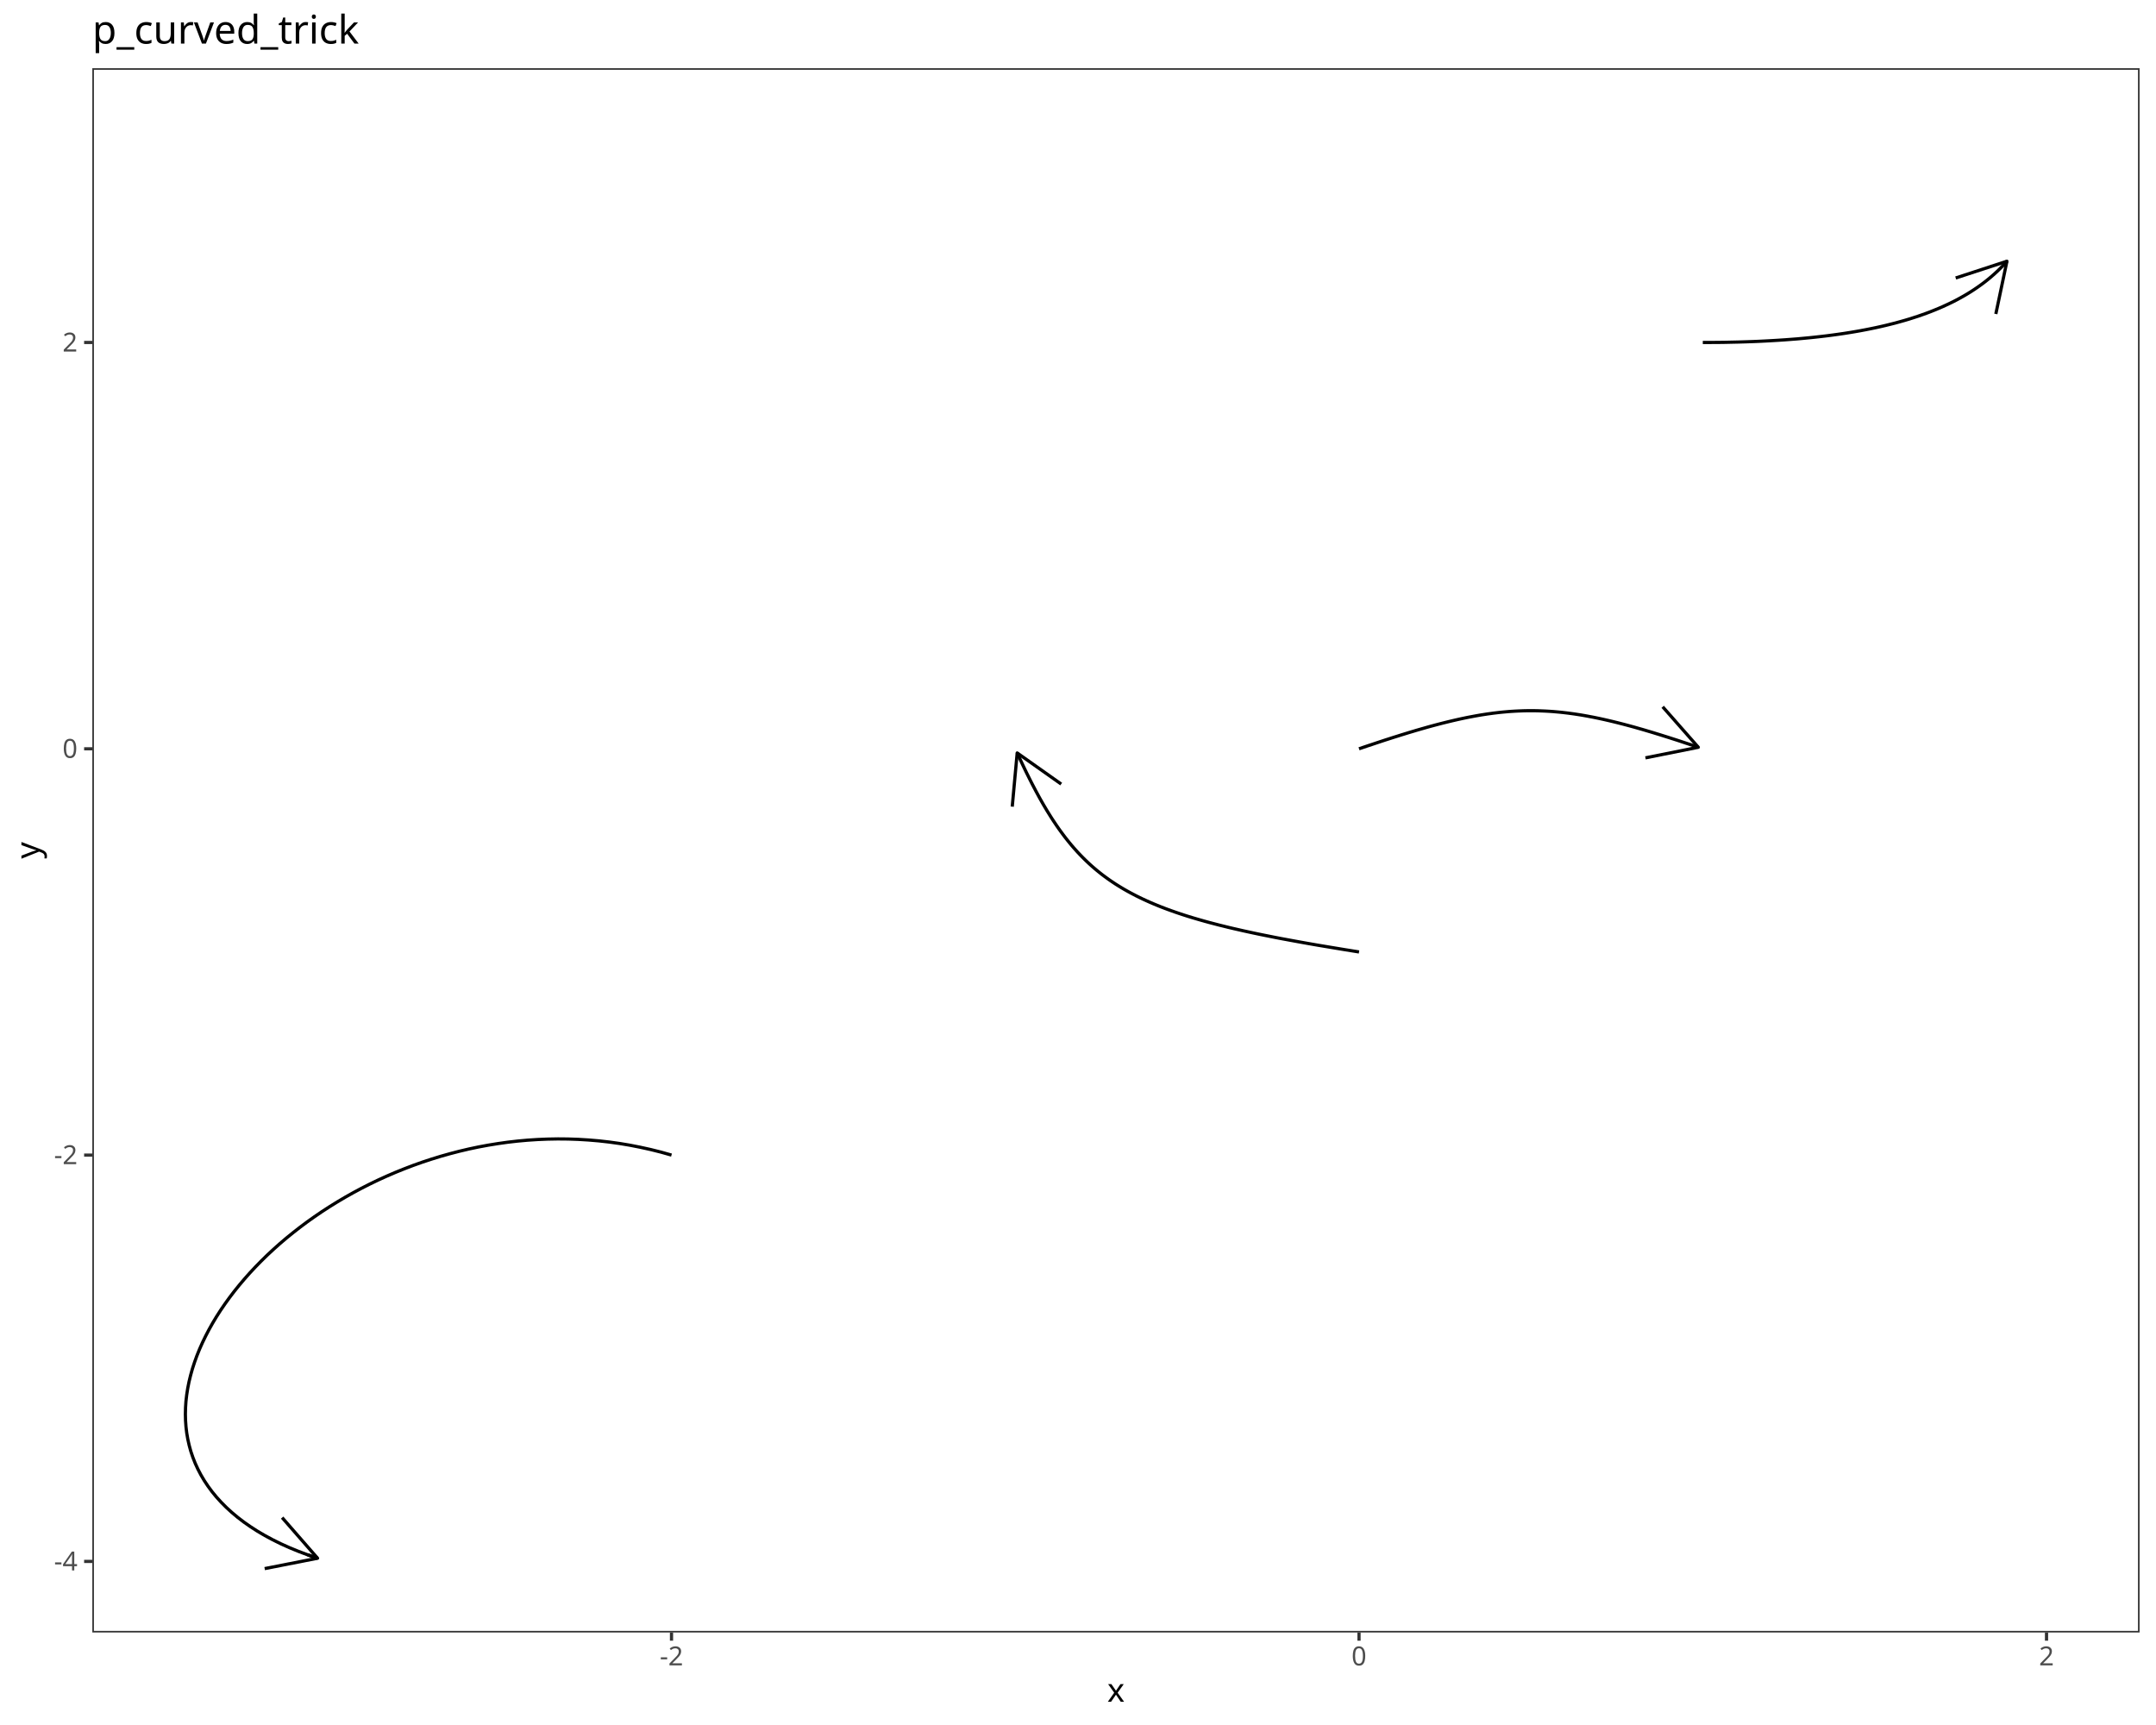
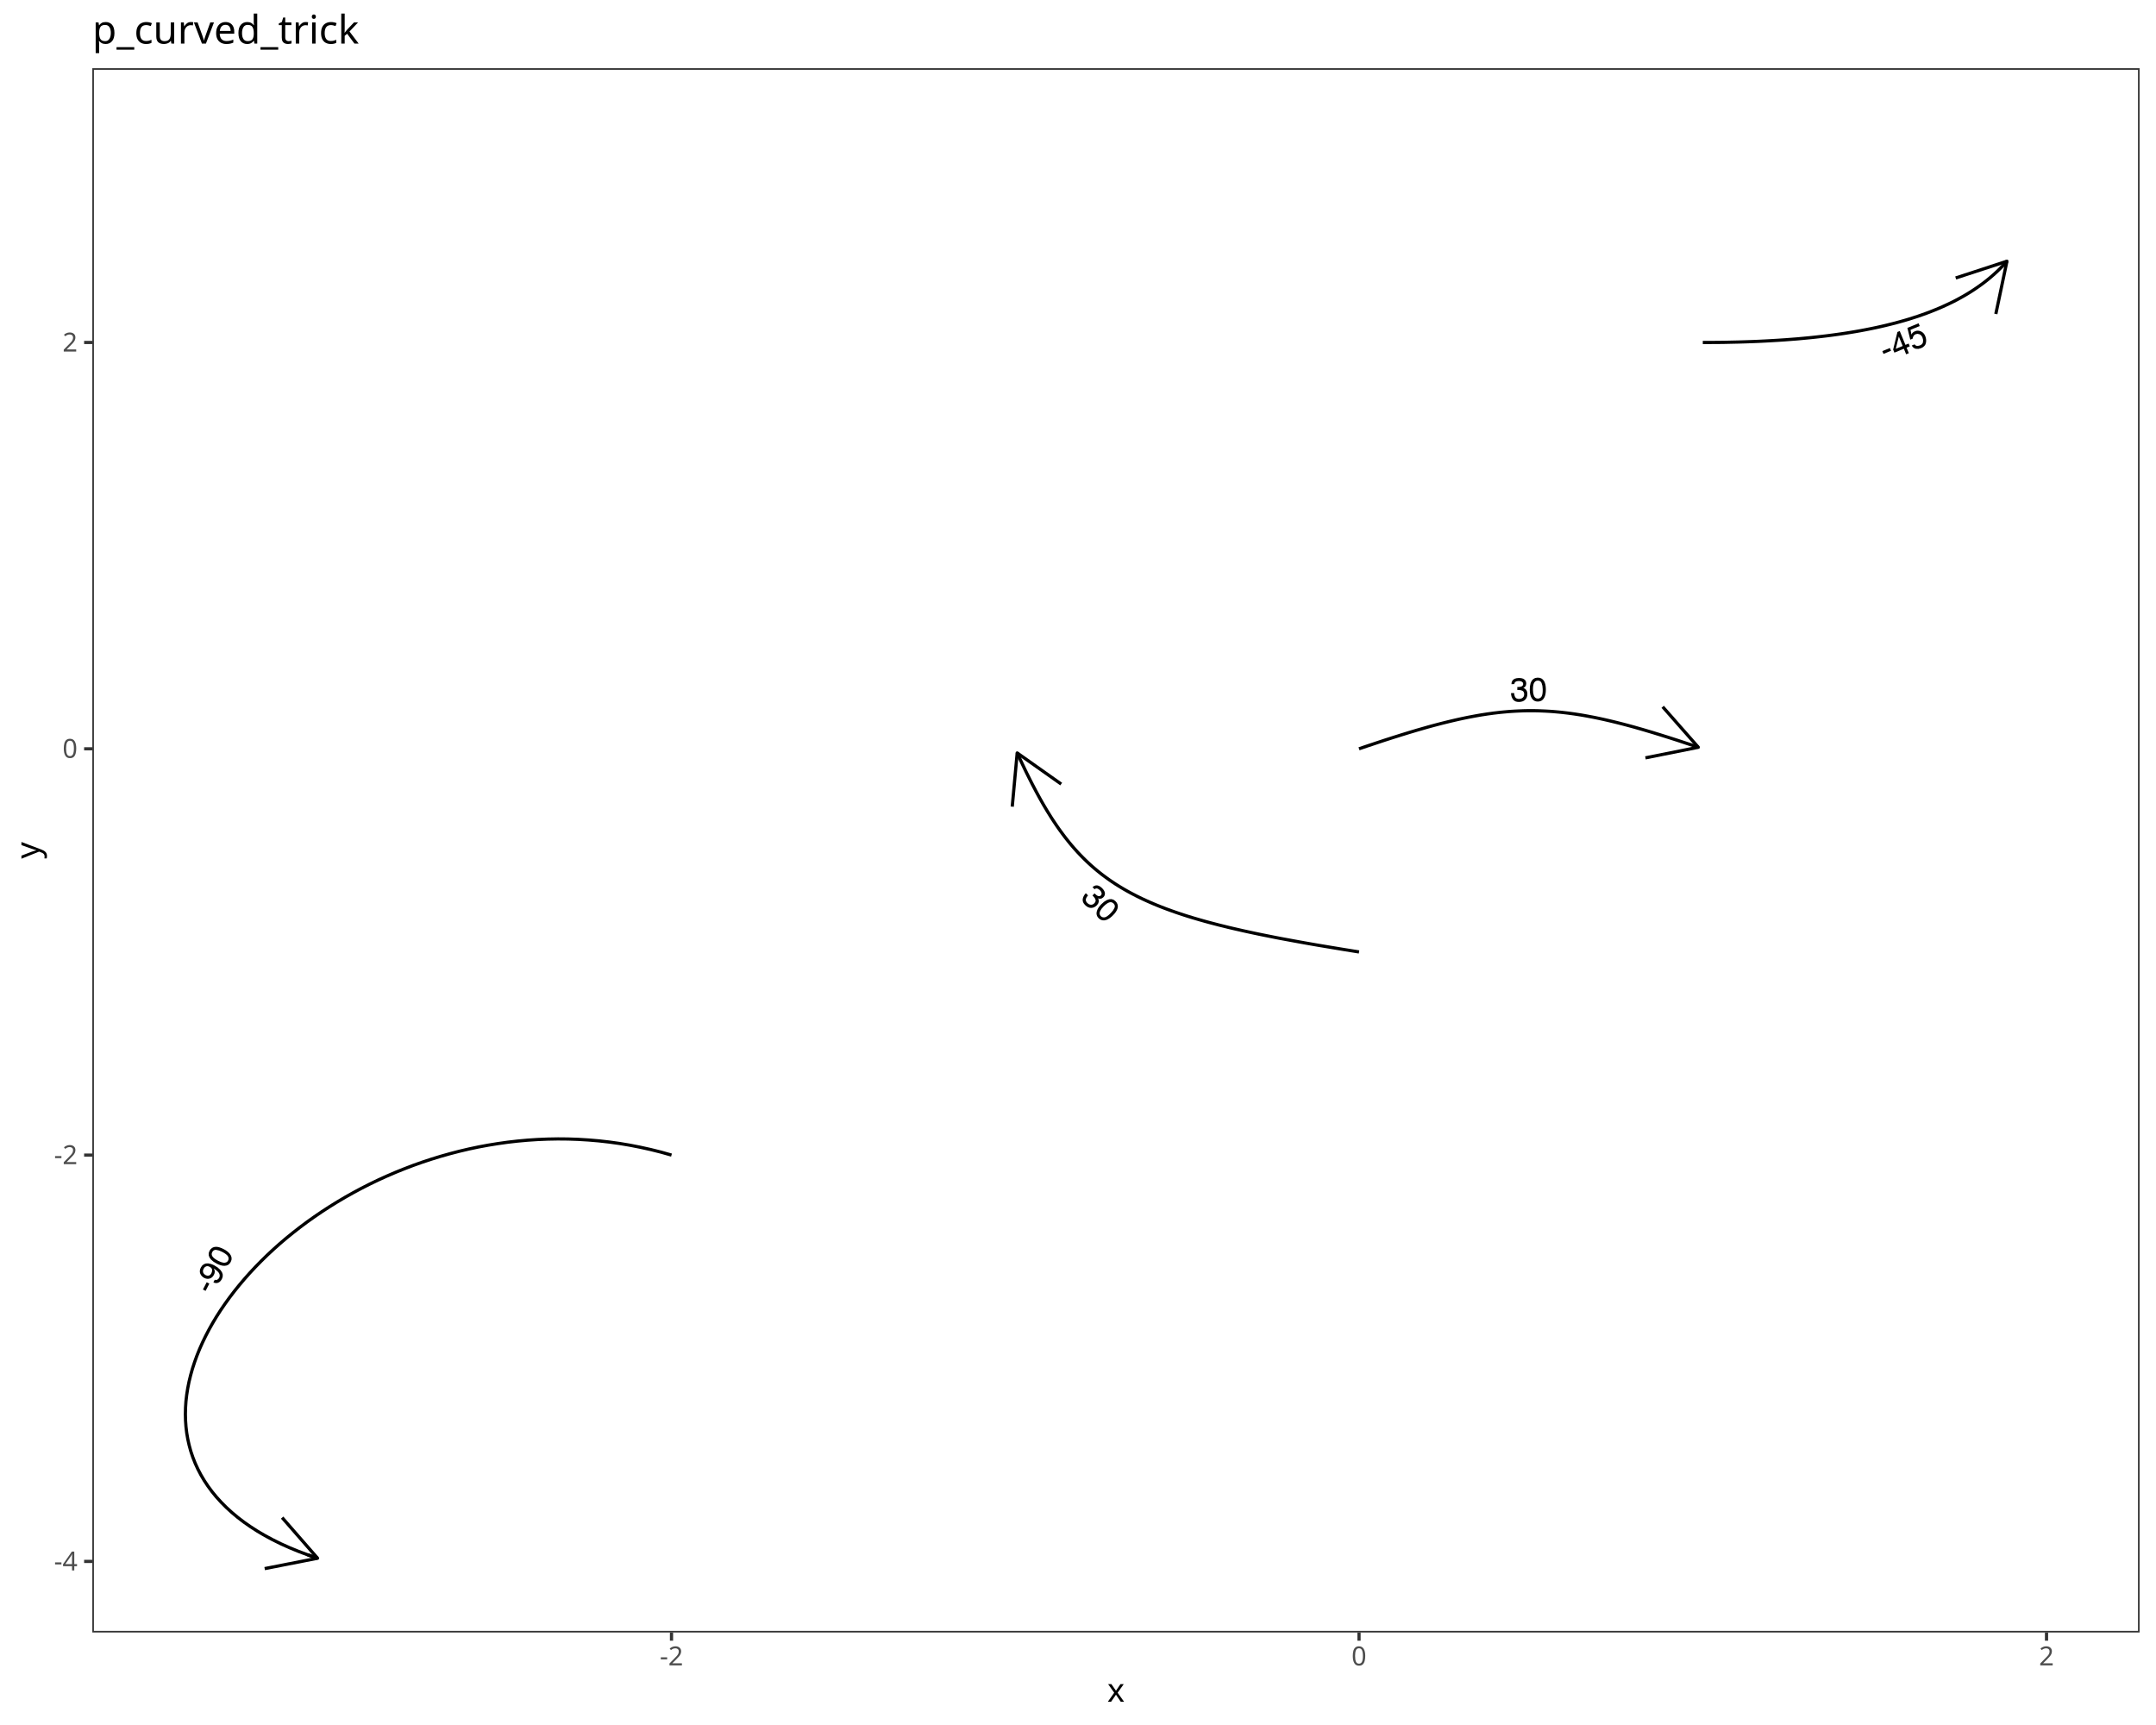
<svg xmlns="http://www.w3.org/2000/svg" class="svglite" data-engine-version="2.0" width="720.00pt" height="576.00pt" viewBox="0 0 720.00 576.00">
  <defs>
    <style type="text/css">
    .svglite line, .svglite polyline, .svglite polygon, .svglite path, .svglite rect, .svglite circle {
      fill: none;
      stroke: #000000;
      stroke-linecap: round;
      stroke-linejoin: round;
      stroke-miterlimit: 10.00;
    }
  </style>
  </defs>
  <rect width="100%" height="100%" style="stroke: none; fill: #FFFFFF;" />
  <defs>
    <clipPath id="cpMC4wMHw3MjAuMDB8MC4wMHw1NzYuMDA=">
      <rect x="0.00" y="0.00" width="720.00" height="576.00" />
    </clipPath>
  </defs>
  <g clip-path="url(#cpMC4wMHw3MjAuMDB8MC4wMHw1NzYuMDA=)">
    <rect x="0.00" y="0.00" width="720.00" height="576.00" style="stroke-width: 1.07; stroke: #FFFFFF; fill: #FFFFFF;" />
  </g>
  <defs>
    <clipPath id="cpMzAuODN8NzE0LjUyfDIyLjc4fDU0NS4xMQ==">
      <rect x="30.83" y="22.78" width="683.69" height="522.33" />
    </clipPath>
  </defs>
  <g clip-path="url(#cpMzAuODN8NzE0LjUyfDIyLjc4fDU0NS4xMQ==)">
    <rect x="30.83" y="22.78" width="683.69" height="522.33" style="stroke-width: 1.07; stroke: none; fill: #FFFFFF;" />
    <polyline points="453.85,250.03 455.34,249.52 456.82,249.02 458.28,248.54 459.71,248.06 461.13,247.59 462.52,247.13 463.90,246.69 465.26,246.25 466.61,245.83 467.93,245.41 469.24,245.01 470.53,244.61 471.81,244.23 473.07,243.85 474.32,243.49 475.55,243.14 476.77,242.79 477.97,242.46 479.16,242.14 480.34,241.83 481.50,241.53 482.66,241.24 483.80,240.96 484.93,240.69 486.05,240.43 487.15,240.18 488.25,239.94 489.34,239.71 490.42,239.49 491.49,239.29 492.56,239.09 493.61,238.90 494.66,238.72 495.70,238.56 496.73,238.40 497.76,238.26 498.78,238.12 499.80,238.00 500.81,237.88 501.82,237.78 502.82,237.69 503.82,237.60 504.82,237.53 505.81,237.47 506.80,237.42 507.79,237.38 508.78,237.34 509.77,237.32 510.75,237.31 511.74,237.31 512.73,237.32 513.71,237.34 514.70,237.38 515.69,237.42 516.68,237.47 517.68,237.53 518.67,237.60 519.67,237.69 520.68,237.78 521.68,237.88 522.70,238.00 523.71,238.12 524.74,238.26 525.76,238.40 526.80,238.56 527.84,238.72 528.89,238.90 529.94,239.09 531.00,239.29 532.07,239.49 533.15,239.71 534.24,239.94 535.34,240.18 536.45,240.43 537.57,240.69 538.70,240.96 539.84,241.24 540.99,241.53 542.16,241.83 543.33,242.14 544.52,242.46 545.73,242.79 546.95,243.14 548.18,243.49 549.42,243.85 550.68,244.23 551.96,244.61 553.25,245.01 554.56,245.41 555.89,245.83 557.23,246.25 558.59,246.69 559.97,247.13 561.37,247.59 562.78,248.06 564.22,248.54 565.68,249.02 567.15,249.52 " style="stroke-width: 1.07; stroke-linecap: butt;" />
    <polyline points="565.68,249.02 567.15,249.52 " style="stroke-width: 1.07; stroke-linecap: butt;" />
    <polyline points="549.50,253.06 567.15,249.52 555.26,236.01 " style="stroke-width: 1.07; stroke-linecap: butt;" />
+     <path d="M 506.65 234.35 L 506.10 234.20 L 505.65 233.93 L 505.28 233.56 L 505.00 233.10 L 504.79 232.60 L 504.66 232.04 L 504.61 231.44 L 505.64 231.42 L 505.76 232.18 L 505.95 232.70 L 506.18 233.01 L 506.49 233.23 L 506.88 233.35 L 507.34 233.39 L 508.03 233.27 L 508.56 232.94 L 508.91 232.45 L 509.01 231.84 L 508.97 231.46 L 508.87 231.14 L 508.71 230.89 L 508.49 230.69 L 507.90 230.46 L 507.12 230.39 L 506.92 230.40 L 506.72 230.40 L 506.70 229.40 L 506.95 229.40 L 507.18 229.39 L 507.67 229.35 L 508.07 229.23 L 508.34 229.08 L 508.53 228.88 L 508.64 228.64 L 508.67 228.35 L 508.56 227.93 L 508.24 227.64 L 507.79 227.45 L 507.28 227.39 L 506.83 227.42 L 506.46 227.50 L 506.17 227.63 L 505.94 227.81 L 505.79 228.07 L 505.72 228.42 L 504.75 228.44 L 504.83 227.81 L 505.07 227.28 L 505.42 226.90 L 505.89 226.63 L 506.47 226.46 L 507.17 226.39 L 507.73 226.41 L 508.22 226.49 L 508.65 226.63 L 509.00 226.84 L 509.30 227.10 L 509.51 227.42 L 509.64 227.80 L 509.69 228.23 L 509.60 228.83 L 509.32 229.30 L 509.05 229.54 L 508.72 229.72 L 509.28 229.98 L 509.70 230.40 L 509.97 230.96 L 510.07 231.65 L 510.03 232.21 L 509.91 232.73 L 509.69 233.19 L 509.37 233.60 L 508.97 233.94 L 508.49 234.18 L 507.93 234.33 L 507.30 234.39 Z" style="fill-rule: nonzero; fill: #000000; stroke-width: 0.75; stroke: none;" />
+     <path d="M 514.16 226.33 L 514.76 226.55 L 515.26 226.93 L 515.67 227.47 L 515.90 227.99 L 516.08 228.60 L 516.19 229.30 L 516.24 230.10 L 516.22 230.86 L 516.15 231.55 L 516.01 232.18 L 515.82 232.74 L 515.43 233.39 L 514.94 233.87 L 514.32 234.16 L 513.60 234.26 L 512.94 234.20 L 512.37 233.98 L 511.89 233.61 L 511.50 233.09 L 511.23 232.54 L 511.04 231.91 L 510.92 231.18 L 510.87 230.37 L 510.93 229.13 L 511.16 228.08 L 511.53 227.30 L 512.04 226.74 L 512.68 226.39 L 513.46 226.27 ZM 513.94 233.22 L 514.26 233.09 L 514.55 232.89 L 514.79 232.60 L 514.98 232.20 L 515.11 231.66 L 515.18 230.97 L 515.19 230.15 L 515.09 229.00 L 514.82 228.07 L 514.61 227.71 L 514.33 227.46 L 513.97 227.31 L 513.54 227.26 L 513.13 227.32 L 512.78 227.48 L 512.50 227.73 L 512.27 228.07 L 512.11 228.51 L 512.00 229.05 L 511.94 229.67 L 511.93 230.39 L 512.01 231.42 L 512.22 232.23 L 512.46 232.69 L 512.77 233.02 L 513.14 233.21 L 513.58 233.27 Z" style="fill-rule: nonzero; fill: #000000; stroke-width: 0.75; stroke: none;" />
    <polyline points="453.85,317.87 451.49,317.49 449.17,317.12 446.89,316.74 444.65,316.37 442.44,316.00 440.27,315.64 438.14,315.27 436.04,314.90 433.98,314.53 431.95,314.16 429.95,313.79 427.99,313.43 426.07,313.06 424.17,312.68 422.31,312.31 420.48,311.94 418.68,311.56 416.92,311.18 415.18,310.80 413.48,310.41 411.81,310.03 410.16,309.64 408.55,309.24 406.96,308.85 405.40,308.44 403.87,308.04 402.37,307.63 400.89,307.21 399.44,306.79 398.02,306.37 396.62,305.94 395.25,305.50 393.91,305.06 392.59,304.61 391.29,304.15 390.01,303.69 388.76,303.22 387.54,302.75 386.33,302.26 385.15,301.77 383.99,301.27 382.85,300.76 381.73,300.25 380.63,299.72 379.55,299.19 378.49,298.64 377.45,298.09 376.43,297.53 375.42,296.96 374.43,296.37 373.47,295.78 372.51,295.18 371.58,294.56 370.66,293.94 369.76,293.30 368.87,292.65 367.99,291.99 367.13,291.31 366.29,290.63 365.46,289.93 364.64,289.22 363.83,288.49 363.04,287.75 362.26,287.00 361.49,286.23 360.73,285.45 359.98,284.66 359.24,283.84 358.51,283.02 357.79,282.18 357.08,281.32 356.38,280.45 355.68,279.56 355.00,278.66 354.32,277.74 353.64,276.80 352.98,275.85 352.32,274.87 351.66,273.89 351.01,272.88 350.37,271.85 349.72,270.81 349.09,269.75 348.45,268.67 347.82,267.57 347.19,266.45 346.57,265.31 345.94,264.15 345.32,262.97 344.69,261.77 344.07,260.55 343.45,259.31 342.82,258.05 342.20,256.77 341.58,255.47 340.95,254.14 340.32,252.79 339.69,251.42 " style="stroke-width: 1.07; stroke-linecap: butt;" />
    <polyline points="340.32,252.79 339.69,251.42 " style="stroke-width: 1.07; stroke-linecap: butt;" />
    <polyline points="354.39,261.81 339.69,251.42 338.04,269.35 " style="stroke-width: 1.07; stroke-linecap: butt;" />
+     <path d="M 361.98 301.75 L 361.70 301.25 L 361.57 300.74 L 361.58 300.21 L 361.70 299.69 L 361.92 299.19 L 362.22 298.71 L 362.61 298.25 L 363.35 298.97 L 362.89 299.59 L 362.66 300.09 L 362.60 300.47 L 362.66 300.84 L 362.84 301.21 L 363.14 301.56 L 363.71 301.97 L 364.32 302.12 L 364.91 302.02 L 365.42 301.66 L 365.66 301.37 L 365.82 301.07 L 365.89 300.78 L 365.87 300.48 L 365.62 299.90 L 365.12 299.30 L 364.98 299.16 L 364.83 299.02 L 365.53 298.30 L 365.71 298.48 L 365.88 298.64 L 366.26 298.96 L 366.61 299.16 L 366.91 299.24 L 367.19 299.24 L 367.44 299.15 L 367.67 298.97 L 367.88 298.60 L 367.87 298.16 L 367.69 297.71 L 367.37 297.30 L 367.03 297.01 L 366.71 296.80 L 366.42 296.68 L 366.14 296.65 L 365.84 296.72 L 365.54 296.92 L 364.85 296.24 L 365.35 295.86 L 365.90 295.66 L 366.41 295.64 L 366.93 295.78 L 367.46 296.07 L 368.00 296.52 L 368.38 296.93 L 368.67 297.34 L 368.87 297.74 L 368.97 298.14 L 368.99 298.54 L 368.91 298.91 L 368.74 299.27 L 368.46 299.61 L 367.98 299.97 L 367.44 300.10 L 367.09 300.08 L 366.72 299.96 L 366.93 300.54 L 366.93 301.14 L 366.72 301.73 L 366.30 302.28 L 365.87 302.65 L 365.42 302.92 L 364.94 303.09 L 364.42 303.16 L 363.90 303.11 L 363.39 302.94 L 362.89 302.65 L 362.40 302.23 Z" style="fill-rule: nonzero; fill: #000000; stroke-width: 0.75; stroke: none;" />
+     <path d="M 372.96 301.45 L 373.22 302.04 L 373.31 302.66 L 373.21 303.33 L 373.00 303.86 L 372.69 304.41 L 372.27 304.99 L 371.73 305.58 L 371.19 306.10 L 370.64 306.54 L 370.10 306.88 L 369.57 307.14 L 368.83 307.32 L 368.14 307.30 L 367.51 307.07 L 366.92 306.63 L 366.50 306.12 L 366.26 305.56 L 366.18 304.96 L 366.28 304.31 L 366.48 303.74 L 366.80 303.15 L 367.23 302.56 L 367.77 301.95 L 368.70 301.12 L 369.61 300.55 L 370.43 300.27 L 371.18 300.23 L 371.88 300.44 L 372.51 300.91 ZM 367.91 306.14 L 368.22 306.28 L 368.57 306.33 L 368.94 306.31 L 369.36 306.16 L 369.84 305.87 L 370.37 305.44 L 370.96 304.87 L 371.71 303.99 L 372.19 303.14 L 372.30 302.74 L 372.28 302.36 L 372.13 302.01 L 371.86 301.67 L 371.53 301.42 L 371.18 301.28 L 370.80 301.25 L 370.39 301.34 L 369.97 301.53 L 369.51 301.83 L 369.02 302.22 L 368.50 302.72 L 367.83 303.50 L 367.40 304.22 L 367.24 304.71 L 367.23 305.16 L 367.35 305.56 L 367.62 305.91 Z" style="fill-rule: nonzero; fill: #000000; stroke-width: 0.75; stroke: none;" />
    <polyline points="568.65,114.36 571.09,114.35 573.51,114.34 575.90,114.31 578.25,114.26 580.58,114.21 582.88,114.14 585.16,114.06 587.40,113.97 589.62,113.86 591.80,113.74 593.96,113.61 596.09,113.47 598.20,113.31 600.27,113.15 602.32,112.96 604.34,112.77 606.33,112.56 608.29,112.34 610.23,112.11 612.14,111.86 614.02,111.60 615.87,111.33 617.70,111.04 619.50,110.74 621.27,110.43 623.01,110.10 624.73,109.76 626.43,109.41 628.09,109.04 629.73,108.66 631.34,108.26 632.93,107.86 634.49,107.43 636.02,107.00 637.53,106.55 639.01,106.08 640.46,105.61 641.89,105.11 643.29,104.61 644.67,104.09 646.02,103.55 647.35,103.00 648.65,102.44 649.92,101.86 651.17,101.27 652.40,100.67 653.60,100.05 654.77,99.41 655.92,98.76 657.04,98.10 658.14,97.42 659.22,96.72 660.27,96.01 661.29,95.29 662.30,94.55 663.27,93.80 664.23,93.03 665.15,92.25 666.06,91.45 666.94,90.64 667.79,89.81 668.63,88.96 669.44,88.10 670.22,87.23 " style="stroke-width: 1.07; stroke-linecap: butt;" />
    <polyline points="669.44,88.10 670.22,87.23 " style="stroke-width: 1.07; stroke-linecap: butt;" />
    <polyline points="666.51,104.84 670.22,87.23 653.11,92.82 " style="stroke-width: 1.07; stroke-linecap: butt;" />
+     <path d="M 631.13 116.21 L 631.51 117.13 L 629.00 118.17 L 628.62 117.24 Z" style="fill-rule: nonzero; fill: #000000; stroke-width: 0.75; stroke: none;" />
+     <path d="M 634.11 112.37 L 633.10 116.48 L 635.41 115.53 ZM 635.80 116.45 L 632.64 117.75 L 632.22 116.73 L 633.65 110.85 L 634.42 110.54 L 636.32 115.16 L 637.39 114.72 L 637.77 115.64 L 636.70 116.08 L 637.46 117.93 L 636.56 118.30 Z" style="fill-rule: nonzero; fill: #000000; stroke-width: 0.75; stroke: none;" />
+     <path d="M 639.57 115.22 L 639.81 115.39 L 640.10 115.48 L 640.44 115.49 L 640.81 115.44 L 641.22 115.31 L 641.58 115.12 L 641.87 114.87 L 642.07 114.58 L 642.18 114.24 L 642.22 113.49 L 642.03 112.76 L 641.84 112.36 L 641.60 112.04 L 641.33 111.79 L 641.02 111.62 L 640.37 111.47 L 639.73 111.60 L 639.31 111.84 L 639.03 112.19 L 638.84 112.61 L 638.72 113.09 L 637.94 113.41 L 636.97 109.49 L 640.71 107.95 L 641.09 108.87 L 638.03 110.13 L 638.32 111.70 L 638.66 111.17 L 639.04 110.85 L 639.51 110.61 L 640.01 110.45 L 640.50 110.41 L 640.99 110.48 L 641.49 110.65 L 641.95 110.91 L 642.35 111.26 L 642.68 111.70 L 642.94 112.22 L 643.13 112.80 L 643.23 113.38 L 643.24 113.97 L 643.15 114.55 L 642.96 115.09 L 642.62 115.55 L 642.14 115.95 L 641.51 116.27 L 640.64 116.50 L 639.77 116.46 L 639.37 116.32 L 639.01 116.09 L 638.70 115.78 L 638.44 115.37 L 639.38 114.98 Z" style="fill-rule: nonzero; fill: #000000; stroke-width: 0.75; stroke: none;" />
    <polyline points="224.25,385.70 220.78,384.72 217.30,383.85 213.82,383.08 210.35,382.40 206.89,381.82 203.43,381.34 199.98,380.95 196.55,380.66 193.12,380.45 189.70,380.33 186.30,380.30 182.92,380.36 179.55,380.50 176.20,380.72 172.87,381.02 169.56,381.40 166.28,381.86 163.02,382.39 159.78,382.99 156.57,383.67 153.39,384.42 150.24,385.24 147.12,386.12 144.04,387.07 140.98,388.08 137.97,389.15 134.99,390.29 132.04,391.48 129.14,392.73 126.28,394.03 123.46,395.39 120.69,396.80 117.96,398.26 115.28,399.77 112.64,401.33 110.06,402.93 107.53,404.57 105.05,406.26 102.62,407.98 100.25,409.75 97.94,411.55 95.68,413.38 93.48,415.25 91.35,417.15 89.27,419.08 87.27,421.04 85.32,423.03 83.44,425.04 81.64,427.07 79.90,429.13 78.23,431.20 76.63,433.30 75.11,435.41 73.66,437.53 72.29,439.67 71.00,441.82 69.79,443.98 68.66,446.15 67.61,448.32 66.64,450.50 65.76,452.68 64.97,454.87 64.26,457.05 63.65,459.23 63.12,461.41 62.69,463.58 62.35,465.75 62.10,467.91 61.96,470.06 61.91,472.19 61.96,474.31 62.11,476.42 62.36,478.51 62.72,480.58 63.18,482.63 63.74,484.66 64.42,486.66 65.20,488.64 66.10,490.59 67.11,492.52 68.23,494.41 69.47,496.27 70.82,498.10 72.29,499.89 73.88,501.64 75.59,503.36 77.42,505.03 79.38,506.67 81.46,508.26 83.67,509.80 86.00,511.30 88.47,512.75 91.06,514.14 93.79,515.49 96.65,516.78 99.65,518.01 102.78,519.19 106.05,520.31 " style="stroke-width: 1.07; stroke-linecap: butt;" />
    <polyline points="102.78,519.19 106.05,520.31 " style="stroke-width: 1.07; stroke-linecap: butt;" />
    <polyline points="88.39,523.78 106.05,520.31 94.22,506.75 " style="stroke-width: 1.07; stroke-linecap: butt;" />
+     <path d="M 69.02 428.17 L 69.91 428.63 L 68.66 431.04 L 67.77 430.58 Z" style="fill-rule: nonzero; fill: #000000; stroke-width: 0.75; stroke: none;" />
+     <path d="M 72.00 427.39 L 72.28 427.39 L 72.54 427.31 L 72.79 427.15 L 73.02 426.92 L 73.21 426.62 L 73.33 426.30 L 73.37 425.97 L 73.34 425.64 L 73.23 425.29 L 73.00 424.91 L 72.61 424.49 L 72.06 424.03 L 71.36 423.53 L 71.64 424.08 L 71.72 424.63 L 71.65 425.15 L 71.45 425.65 L 71.17 426.11 L 70.84 426.47 L 70.46 426.74 L 70.04 426.92 L 69.58 427.01 L 69.12 427.00 L 68.65 426.90 L 68.18 426.70 L 67.76 426.43 L 67.40 426.11 L 67.11 425.73 L 66.88 425.30 L 66.75 424.82 L 66.74 424.31 L 66.84 423.79 L 67.08 423.24 L 67.52 422.58 L 68.08 422.14 L 68.74 421.90 L 69.51 421.86 L 70.48 422.06 L 71.55 422.52 L 72.70 423.23 L 73.60 424.06 L 74.12 424.80 L 74.38 425.55 L 74.37 426.30 L 74.11 427.05 L 73.83 427.51 L 73.52 427.88 L 73.18 428.15 L 72.81 428.33 L 72.42 428.42 L 72.03 428.43 L 71.64 428.35 L 71.26 428.19 L 71.72 427.31 ZM 70.81 424.54 L 70.83 423.97 L 70.75 423.69 L 70.58 423.43 L 70.33 423.20 L 70.00 423.00 L 69.68 422.86 L 69.37 422.79 L 69.08 422.80 L 68.81 422.87 L 68.34 423.17 L 67.98 423.67 L 67.77 424.29 L 67.83 424.88 L 68.12 425.38 L 68.63 425.77 L 69.20 425.97 L 69.74 425.94 L 69.99 425.83 L 70.22 425.65 L 70.44 425.39 L 70.63 425.07 Z" style="fill-rule: nonzero; fill: #000000; stroke-width: 0.75; stroke: none;" />
+     <path d="M 70.35 417.10 L 70.84 416.68 L 71.41 416.42 L 72.08 416.32 L 72.65 416.36 L 73.27 416.50 L 73.94 416.74 L 74.66 417.08 L 75.32 417.45 L 75.89 417.85 L 76.37 418.26 L 76.77 418.70 L 77.17 419.36 L 77.34 420.02 L 77.31 420.70 L 77.05 421.38 L 76.68 421.93 L 76.22 422.33 L 75.66 422.57 L 75.01 422.67 L 74.41 422.64 L 73.76 422.50 L 73.06 422.26 L 72.32 421.92 L 71.26 421.27 L 70.45 420.56 L 69.95 419.86 L 69.70 419.15 L 69.70 418.42 L 69.96 417.68 ZM 76.30 420.58 L 76.34 420.24 L 76.29 419.89 L 76.16 419.55 L 75.90 419.19 L 75.48 418.81 L 74.92 418.42 L 74.21 418.02 L 73.14 417.56 L 72.20 417.35 L 71.78 417.36 L 71.42 417.49 L 71.12 417.73 L 70.88 418.09 L 70.73 418.47 L 70.70 418.85 L 70.78 419.22 L 70.98 419.58 L 71.29 419.94 L 71.70 420.29 L 72.23 420.64 L 72.85 421.00 L 73.80 421.42 L 74.60 421.63 L 75.12 421.63 L 75.56 421.51 L 75.91 421.28 L 76.17 420.92 Z" style="fill-rule: nonzero; fill: #000000; stroke-width: 0.75; stroke: none;" />
    <rect x="30.83" y="22.78" width="683.69" height="522.33" style="stroke-width: 1.07; stroke: #333333;" />
  </g>
  <g clip-path="url(#cpMC4wMHw3MjAuMDB8MC4wMHw1NzYuMDA=)">
    <text x="25.90" y="524.40" text-anchor="end" style="font-size: 8.80px; fill: #4D4D4D; font-family: sans;" textLength="7.82px" lengthAdjust="spacingAndGlyphs">-4</text>
    <text x="25.90" y="388.73" text-anchor="end" style="font-size: 8.80px; fill: #4D4D4D; font-family: sans;" textLength="7.82px" lengthAdjust="spacingAndGlyphs">-2</text>
    <text x="25.90" y="253.06" text-anchor="end" style="font-size: 8.80px; fill: #4D4D4D; font-family: sans;" textLength="4.89px" lengthAdjust="spacingAndGlyphs">0</text>
    <text x="25.90" y="117.39" text-anchor="end" style="font-size: 8.80px; fill: #4D4D4D; font-family: sans;" textLength="4.89px" lengthAdjust="spacingAndGlyphs">2</text>
    <polyline points="28.09,521.37 30.83,521.37 " style="stroke-width: 1.07; stroke: #333333; stroke-linecap: butt;" />
    <polyline points="28.09,385.70 30.83,385.70 " style="stroke-width: 1.07; stroke: #333333; stroke-linecap: butt;" />
    <polyline points="28.09,250.03 30.83,250.03 " style="stroke-width: 1.07; stroke: #333333; stroke-linecap: butt;" />
    <polyline points="28.09,114.36 30.83,114.36 " style="stroke-width: 1.07; stroke: #333333; stroke-linecap: butt;" />
    <polyline points="224.25,547.85 224.25,545.11 " style="stroke-width: 1.07; stroke: #333333; stroke-linecap: butt;" />
    <polyline points="453.85,547.85 453.85,545.11 " style="stroke-width: 1.07; stroke: #333333; stroke-linecap: butt;" />
    <polyline points="683.44,547.85 683.44,545.11 " style="stroke-width: 1.07; stroke: #333333; stroke-linecap: butt;" />
    <text x="224.25" y="556.10" text-anchor="middle" style="font-size: 8.80px; fill: #4D4D4D; font-family: sans;" textLength="7.82px" lengthAdjust="spacingAndGlyphs">-2</text>
    <text x="453.85" y="556.10" text-anchor="middle" style="font-size: 8.80px; fill: #4D4D4D; font-family: sans;" textLength="4.89px" lengthAdjust="spacingAndGlyphs">0</text>
    <text x="683.44" y="556.10" text-anchor="middle" style="font-size: 8.80px; fill: #4D4D4D; font-family: sans;" textLength="4.89px" lengthAdjust="spacingAndGlyphs">2</text>
    <text x="372.67" y="568.24" text-anchor="middle" style="font-size: 11.00px; font-family: sans;" textLength="5.50px" lengthAdjust="spacingAndGlyphs">x</text>
    <text transform="translate(13.05,283.95) rotate(-90)" text-anchor="middle" style="font-size: 11.00px; font-family: sans;" textLength="5.50px" lengthAdjust="spacingAndGlyphs">y</text>
    <text x="30.83" y="14.56" style="font-size: 13.20px; font-family: sans;" textLength="85.86px" lengthAdjust="spacingAndGlyphs">p_curved_trick</text>
  </g>
</svg>
